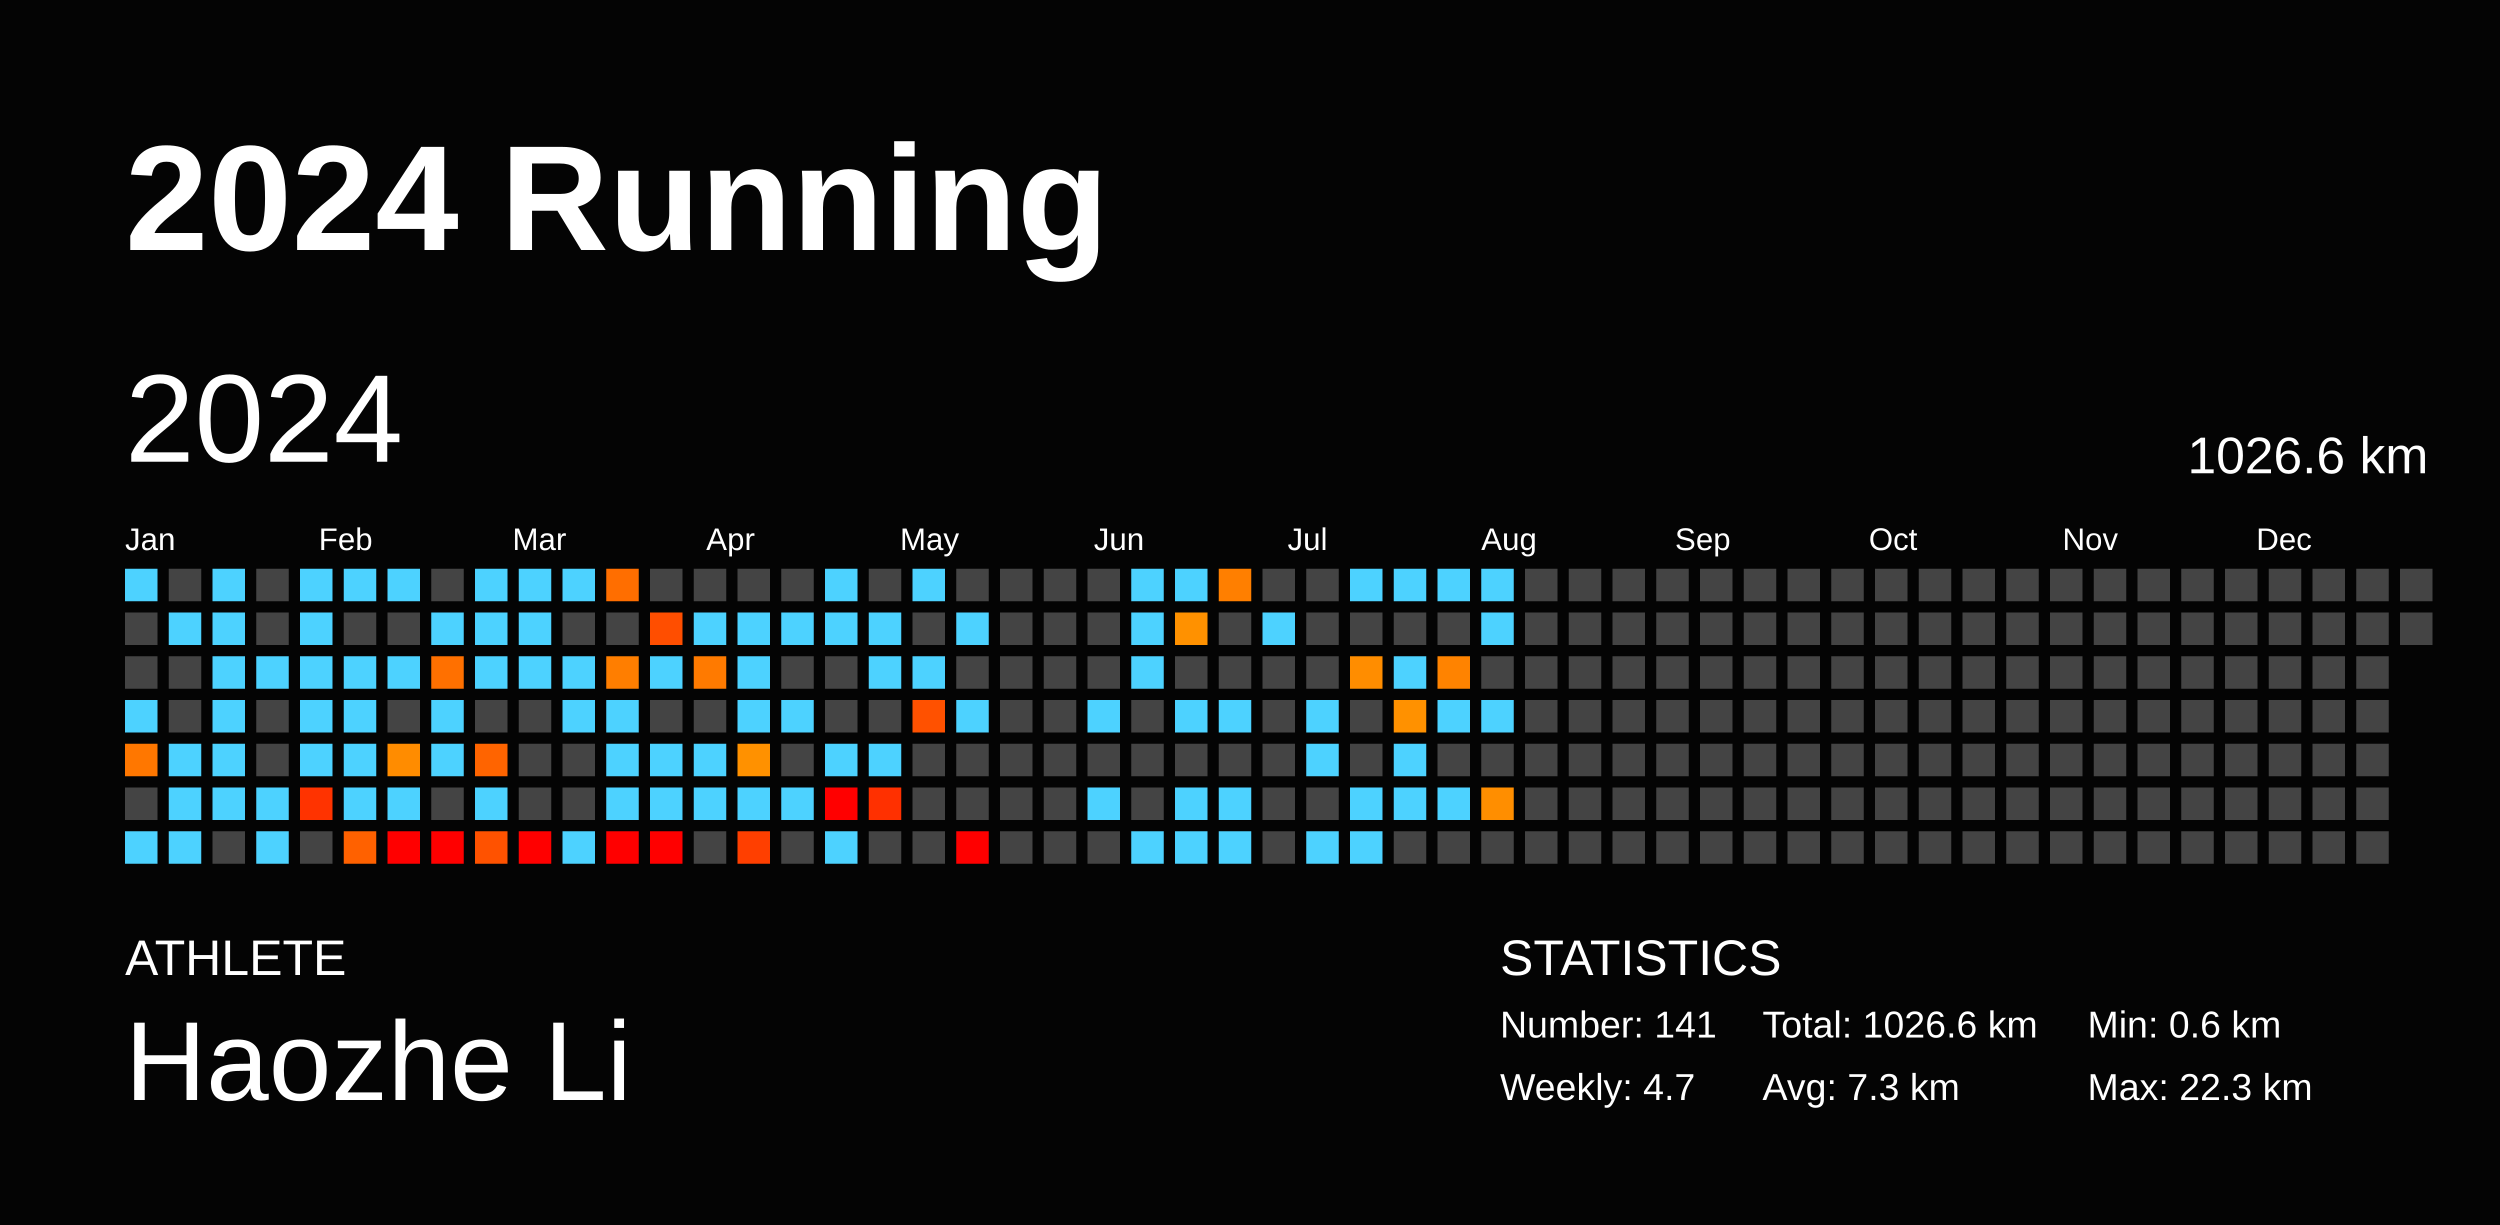
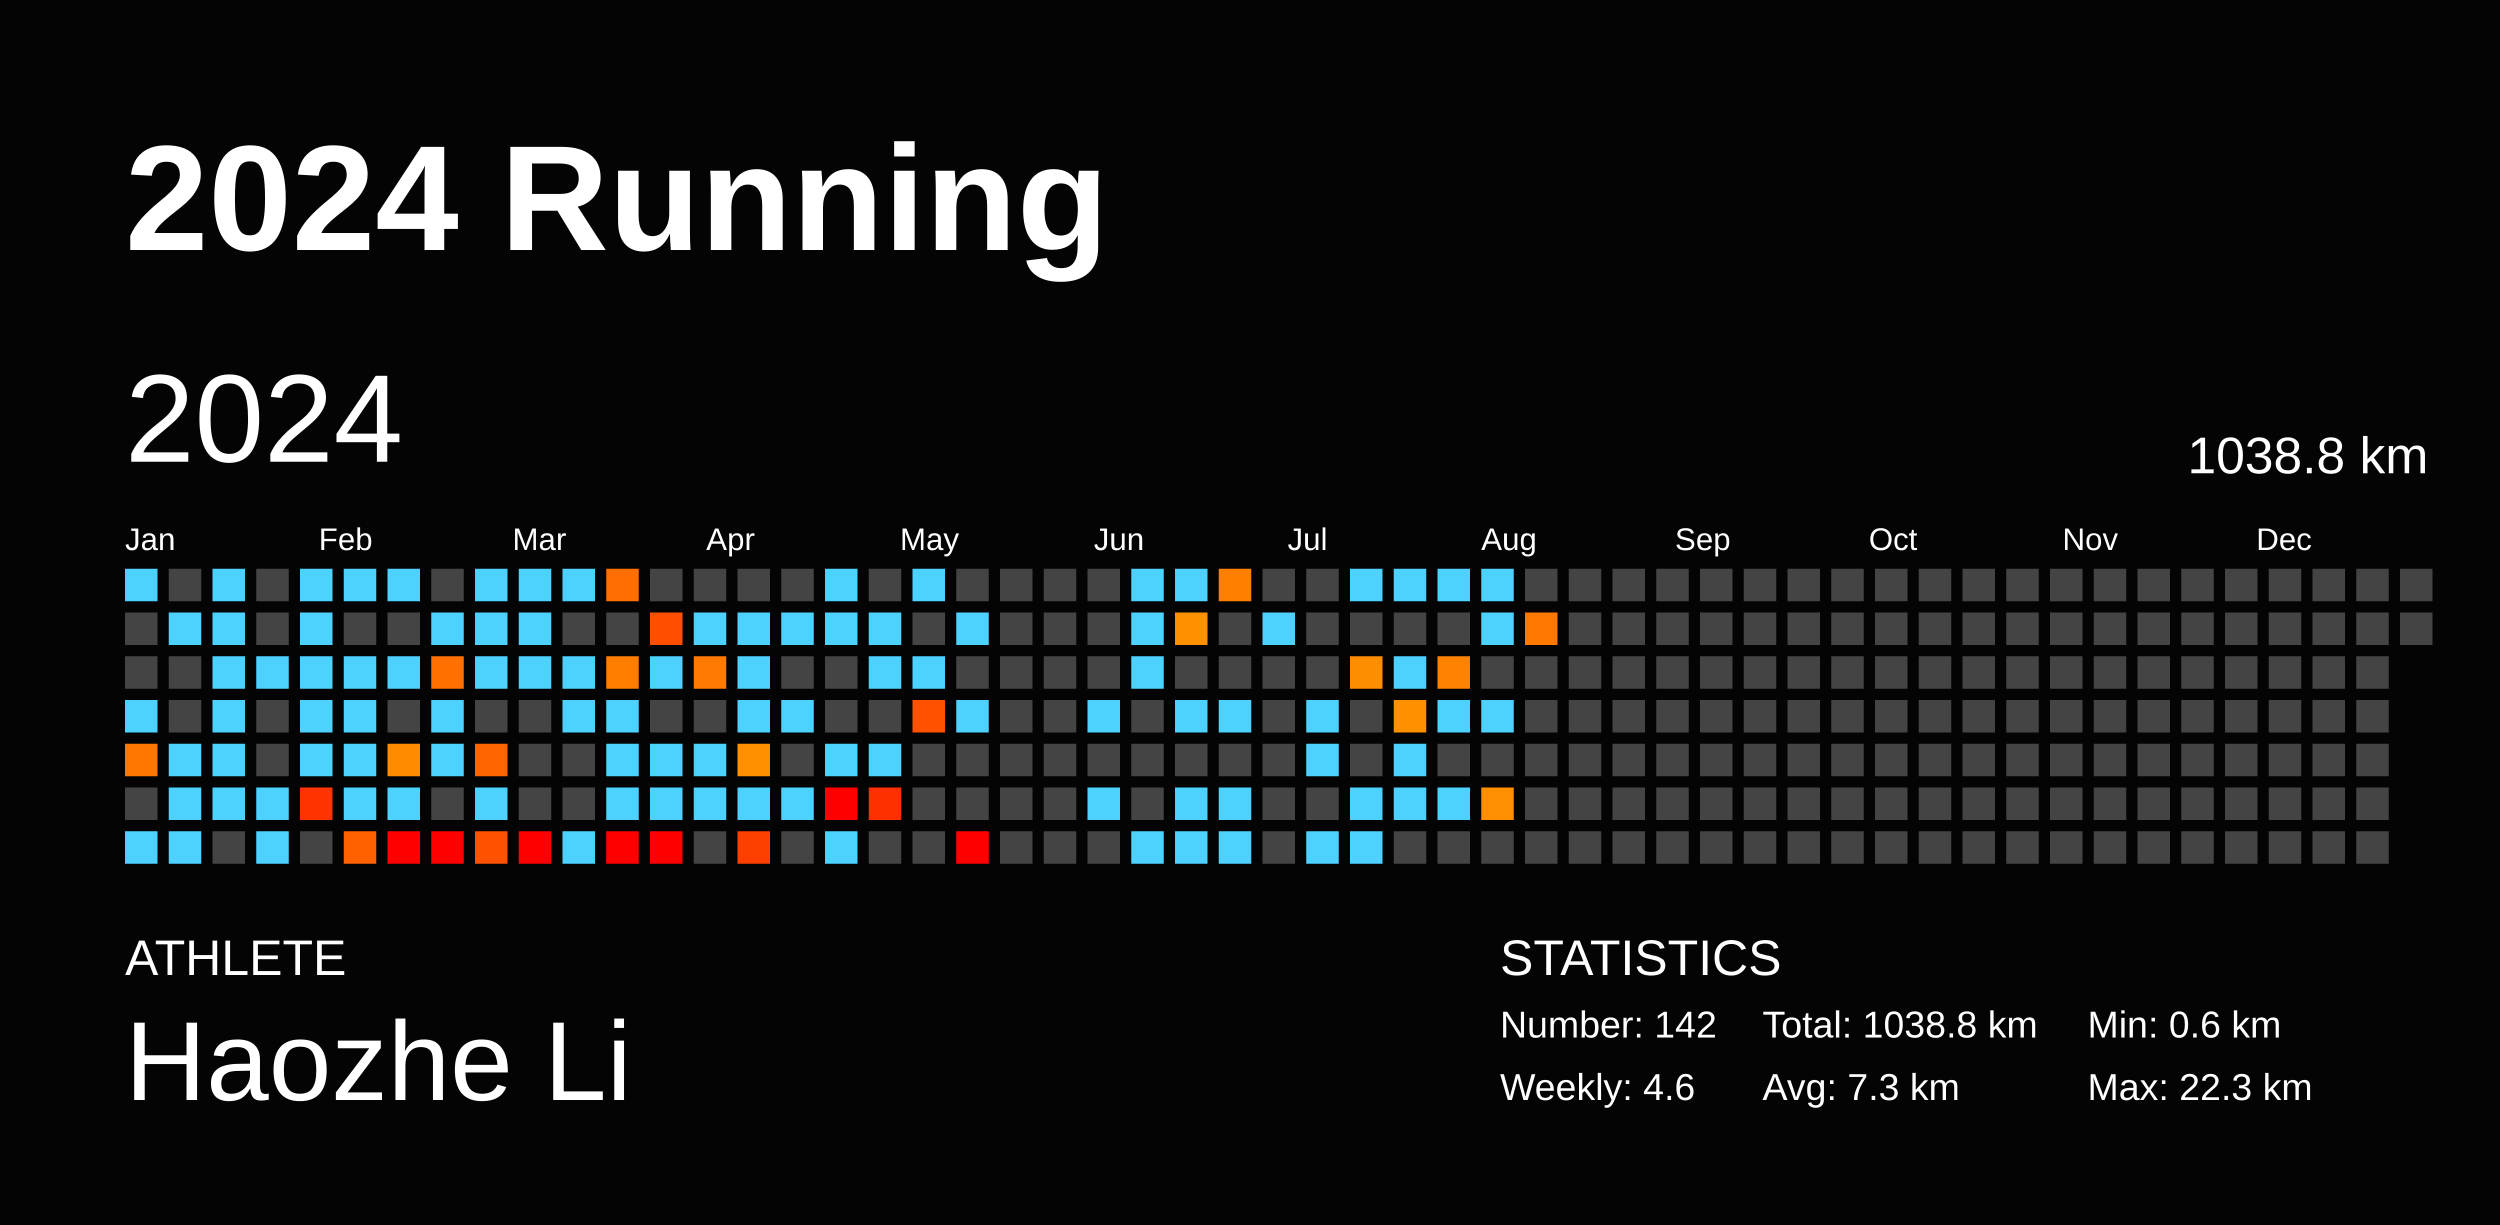
<svg xmlns="http://www.w3.org/2000/svg" baseProfile="full" height="98mm" version="1.1" viewBox="0,0,200,98" width="200mm">
  <defs />
  <rect fill="#040404" height="98" width="200" x="0" y="0" />
  <text fill="#FFFFFF" style="font-size:12px; font-family:Arial; font-weight:bold;" x="10" y="20">2024 Running</text>
  <text fill="#FFFFFF" style="font-size:4px; font-family:Arial" x="10" y="78">ATHLETE</text>
  <text fill="#FFFFFF" style="font-size:9px; font-family:Arial" x="10" y="88">Haozhe Li</text>
  <text fill="#FFFFFF" style="font-size:4px; font-family:Arial" x="120" y="78">STATISTICS</text>
-   <text fill="#FFFFFF" style="font-size:3px; font-family:Arial" x="120" y="83">Number: 141</text>
-   <text fill="#FFFFFF" style="font-size:3px; font-family:Arial" x="120" y="88">Weekly: 4.7</text>
-   <text fill="#FFFFFF" style="font-size:3px; font-family:Arial" x="141" y="83">Total: 1026.6 km</text>
+   <text fill="#FFFFFF" style="font-size:3px; font-family:Arial" x="120" y="83">Number: 142</text>
+   <text fill="#FFFFFF" style="font-size:3px; font-family:Arial" x="120" y="88">Weekly: 4.6</text>
+   <text fill="#FFFFFF" style="font-size:3px; font-family:Arial" x="141" y="83">Total: 1038.8 km</text>
  <text fill="#FFFFFF" style="font-size:3px; font-family:Arial" x="141" y="88">Avg: 7.3 km</text>
  <text fill="#FFFFFF" style="font-size:3px; font-family:Arial" x="167" y="83">Min: 0.6 km</text>
  <text fill="#FFFFFF" style="font-size:3px; font-family:Arial" x="167" y="88">Max: 22.3 km</text>
  <text dominant-baseline="hanging" fill="#FFFFFF" style="font-size:10.0px; font-family:Arial;" x="10" y="30">2024</text>
-   <text dominant-baseline="hanging" fill="#FFFFFF" style="font-size:4.125px; font-family:Arial;" x="175" y="35">1026.6 km</text>
+   <text dominant-baseline="hanging" fill="#FFFFFF" style="font-size:4.125px; font-family:Arial;" x="175" y="35">1038.8 km</text>
  <text fill="#FFFFFF" style="font-size:2.5px; font-family:Arial" x="10.0" y="44">Jan</text>
  <text fill="#FFFFFF" style="font-size:2.5px; font-family:Arial" x="25.5" y="44">Feb</text>
  <text fill="#FFFFFF" style="font-size:2.5px; font-family:Arial" x="41.0" y="44">Mar</text>
  <text fill="#FFFFFF" style="font-size:2.5px; font-family:Arial" x="56.5" y="44">Apr</text>
  <text fill="#FFFFFF" style="font-size:2.5px; font-family:Arial" x="72.0" y="44">May</text>
  <text fill="#FFFFFF" style="font-size:2.5px; font-family:Arial" x="87.5" y="44">Jun</text>
  <text fill="#FFFFFF" style="font-size:2.5px; font-family:Arial" x="103.0" y="44">Jul</text>
  <text fill="#FFFFFF" style="font-size:2.5px; font-family:Arial" x="118.5" y="44">Aug</text>
  <text fill="#FFFFFF" style="font-size:2.5px; font-family:Arial" x="134.0" y="44">Sep</text>
  <text fill="#FFFFFF" style="font-size:2.5px; font-family:Arial" x="149.5" y="44">Oct</text>
  <text fill="#FFFFFF" style="font-size:2.5px; font-family:Arial" x="165.0" y="44">Nov</text>
  <text fill="#FFFFFF" style="font-size:2.5px; font-family:Arial" x="180.5" y="44">Dec</text>
  <rect fill="#4dd2ff" height="2.6" width="2.6" x="10.0" y="45.5" />
  <rect fill="#444444" height="2.6" width="2.6" x="10.0" y="49.0" />
  <rect fill="#444444" height="2.6" width="2.6" x="10.0" y="52.5" />
  <rect fill="#4dd2ff" height="2.6" width="2.6" x="10.0" y="56.0" />
  <rect fill="#ff7700" height="2.6" width="2.6" x="10.0" y="59.5" />
  <rect fill="#444444" height="2.6" width="2.6" x="10.0" y="63.0" />
  <rect fill="#4dd2ff" height="2.6" width="2.6" x="10.0" y="66.5" />
  <rect fill="#444444" height="2.6" width="2.6" x="13.5" y="45.5" />
  <rect fill="#4dd2ff" height="2.6" width="2.6" x="13.5" y="49.0" />
  <rect fill="#444444" height="2.6" width="2.6" x="13.5" y="52.5" />
  <rect fill="#444444" height="2.6" width="2.6" x="13.5" y="56.0" />
  <rect fill="#4dd2ff" height="2.6" width="2.6" x="13.5" y="59.5" />
  <rect fill="#4dd2ff" height="2.6" width="2.6" x="13.5" y="63.0" />
  <rect fill="#4dd2ff" height="2.6" width="2.6" x="13.5" y="66.5" />
  <rect fill="#4dd2ff" height="2.6" width="2.6" x="17.0" y="45.5" />
  <rect fill="#4dd2ff" height="2.6" width="2.6" x="17.0" y="49.0" />
  <rect fill="#4dd2ff" height="2.6" width="2.6" x="17.0" y="52.5" />
  <rect fill="#4dd2ff" height="2.6" width="2.6" x="17.0" y="56.0" />
  <rect fill="#4dd2ff" height="2.6" width="2.6" x="17.0" y="59.5" />
  <rect fill="#4dd2ff" height="2.6" width="2.6" x="17.0" y="63.0" />
  <rect fill="#444444" height="2.6" width="2.6" x="17.0" y="66.5" />
  <rect fill="#444444" height="2.6" width="2.6" x="20.5" y="45.5" />
  <rect fill="#444444" height="2.6" width="2.6" x="20.5" y="49.0" />
  <rect fill="#4dd2ff" height="2.6" width="2.6" x="20.5" y="52.5" />
  <rect fill="#444444" height="2.6" width="2.6" x="20.5" y="56.0" />
  <rect fill="#444444" height="2.6" width="2.6" x="20.5" y="59.5" />
  <rect fill="#4dd2ff" height="2.6" width="2.6" x="20.5" y="63.0" />
  <rect fill="#4dd2ff" height="2.6" width="2.6" x="20.5" y="66.5" />
  <rect fill="#4dd2ff" height="2.6" width="2.6" x="24.0" y="45.5" />
  <rect fill="#4dd2ff" height="2.6" width="2.6" x="24.0" y="49.0" />
  <rect fill="#4dd2ff" height="2.6" width="2.6" x="24.0" y="52.5" />
  <rect fill="#4dd2ff" height="2.6" width="2.6" x="24.0" y="56.0" />
  <rect fill="#4dd2ff" height="2.6" width="2.6" x="24.0" y="59.5" />
  <rect fill="#ff3300" height="2.6" width="2.6" x="24.0" y="63.0" />
  <rect fill="#444444" height="2.6" width="2.6" x="24.0" y="66.5" />
  <rect fill="#4dd2ff" height="2.6" width="2.6" x="27.5" y="45.5" />
  <rect fill="#444444" height="2.6" width="2.6" x="27.5" y="49.0" />
  <rect fill="#4dd2ff" height="2.6" width="2.6" x="27.5" y="52.5" />
  <rect fill="#4dd2ff" height="2.6" width="2.6" x="27.5" y="56.0" />
  <rect fill="#4dd2ff" height="2.6" width="2.6" x="27.5" y="59.5" />
  <rect fill="#4dd2ff" height="2.6" width="2.6" x="27.5" y="63.0" />
  <rect fill="#ff6100" height="2.6" width="2.6" x="27.5" y="66.5" />
  <rect fill="#4dd2ff" height="2.6" width="2.6" x="31.0" y="45.5" />
  <rect fill="#444444" height="2.6" width="2.6" x="31.0" y="49.0" />
  <rect fill="#4dd2ff" height="2.6" width="2.6" x="31.0" y="52.5" />
  <rect fill="#444444" height="2.6" width="2.6" x="31.0" y="56.0" />
  <rect fill="#ff8c00" height="2.6" width="2.6" x="31.0" y="59.5" />
  <rect fill="#4dd2ff" height="2.6" width="2.6" x="31.0" y="63.0" />
  <rect fill="red" height="2.6" width="2.6" x="31.0" y="66.5" />
  <rect fill="#444444" height="2.6" width="2.6" x="34.5" y="45.5" />
  <rect fill="#4dd2ff" height="2.6" width="2.6" x="34.5" y="49.0" />
  <rect fill="#ff7000" height="2.6" width="2.6" x="34.5" y="52.5" />
  <rect fill="#4dd2ff" height="2.6" width="2.6" x="34.5" y="56.0" />
  <rect fill="#4dd2ff" height="2.6" width="2.6" x="34.5" y="59.5" />
  <rect fill="#444444" height="2.6" width="2.6" x="34.5" y="63.0" />
  <rect fill="red" height="2.6" width="2.6" x="34.5" y="66.5" />
  <rect fill="#4dd2ff" height="2.6" width="2.6" x="38.0" y="45.5" />
  <rect fill="#4dd2ff" height="2.6" width="2.6" x="38.0" y="49.0" />
  <rect fill="#4dd2ff" height="2.6" width="2.6" x="38.0" y="52.5" />
  <rect fill="#444444" height="2.6" width="2.6" x="38.0" y="56.0" />
  <rect fill="#ff6400" height="2.6" width="2.6" x="38.0" y="59.5" />
  <rect fill="#4dd2ff" height="2.6" width="2.6" x="38.0" y="63.0" />
  <rect fill="#ff5200" height="2.6" width="2.6" x="38.0" y="66.5" />
  <rect fill="#4dd2ff" height="2.6" width="2.6" x="41.5" y="45.5" />
  <rect fill="#4dd2ff" height="2.6" width="2.6" x="41.5" y="49.0" />
  <rect fill="#4dd2ff" height="2.6" width="2.6" x="41.5" y="52.5" />
  <rect fill="#444444" height="2.6" width="2.6" x="41.5" y="56.0" />
  <rect fill="#444444" height="2.6" width="2.6" x="41.5" y="59.5" />
  <rect fill="#444444" height="2.6" width="2.6" x="41.5" y="63.0" />
  <rect fill="red" height="2.6" width="2.6" x="41.5" y="66.5" />
  <rect fill="#4dd2ff" height="2.6" width="2.6" x="45.0" y="45.5" />
  <rect fill="#444444" height="2.6" width="2.6" x="45.0" y="49.0" />
  <rect fill="#4dd2ff" height="2.6" width="2.6" x="45.0" y="52.5" />
  <rect fill="#4dd2ff" height="2.6" width="2.6" x="45.0" y="56.0" />
  <rect fill="#444444" height="2.6" width="2.6" x="45.0" y="59.5" />
  <rect fill="#444444" height="2.6" width="2.6" x="45.0" y="63.0" />
  <rect fill="#4dd2ff" height="2.6" width="2.6" x="45.0" y="66.5" />
  <rect fill="#ff6e00" height="2.6" width="2.6" x="48.5" y="45.5" />
  <rect fill="#444444" height="2.6" width="2.6" x="48.5" y="49.0" />
  <rect fill="#ff7e00" height="2.6" width="2.6" x="48.5" y="52.5" />
  <rect fill="#4dd2ff" height="2.6" width="2.6" x="48.5" y="56.0" />
  <rect fill="#4dd2ff" height="2.6" width="2.6" x="48.5" y="59.5" />
  <rect fill="#4dd2ff" height="2.6" width="2.6" x="48.5" y="63.0" />
  <rect fill="red" height="2.6" width="2.6" x="48.5" y="66.5" />
  <rect fill="#444444" height="2.6" width="2.6" x="52.0" y="45.5" />
  <rect fill="#ff4e00" height="2.6" width="2.6" x="52.0" y="49.0" />
  <rect fill="#4dd2ff" height="2.6" width="2.6" x="52.0" y="52.5" />
  <rect fill="#444444" height="2.6" width="2.6" x="52.0" y="56.0" />
  <rect fill="#4dd2ff" height="2.6" width="2.6" x="52.0" y="59.5" />
  <rect fill="#4dd2ff" height="2.6" width="2.6" x="52.0" y="63.0" />
  <rect fill="red" height="2.6" width="2.6" x="52.0" y="66.5" />
  <rect fill="#444444" height="2.6" width="2.6" x="55.5" y="45.5" />
  <rect fill="#4dd2ff" height="2.6" width="2.6" x="55.5" y="49.0" />
  <rect fill="#ff7a00" height="2.6" width="2.6" x="55.5" y="52.5" />
  <rect fill="#444444" height="2.6" width="2.6" x="55.5" y="56.0" />
  <rect fill="#4dd2ff" height="2.6" width="2.6" x="55.5" y="59.5" />
  <rect fill="#4dd2ff" height="2.6" width="2.6" x="55.5" y="63.0" />
  <rect fill="#444444" height="2.6" width="2.6" x="55.5" y="66.5" />
  <rect fill="#444444" height="2.6" width="2.6" x="59.0" y="45.5" />
  <rect fill="#4dd2ff" height="2.6" width="2.6" x="59.0" y="49.0" />
  <rect fill="#4dd2ff" height="2.6" width="2.6" x="59.0" y="52.5" />
  <rect fill="#4dd2ff" height="2.6" width="2.6" x="59.0" y="56.0" />
  <rect fill="#ff9100" height="2.6" width="2.6" x="59.0" y="59.5" />
  <rect fill="#4dd2ff" height="2.6" width="2.6" x="59.0" y="63.0" />
  <rect fill="#ff3f00" height="2.6" width="2.6" x="59.0" y="66.5" />
  <rect fill="#444444" height="2.6" width="2.6" x="62.5" y="45.5" />
  <rect fill="#4dd2ff" height="2.6" width="2.6" x="62.5" y="49.0" />
  <rect fill="#444444" height="2.6" width="2.6" x="62.5" y="52.5" />
  <rect fill="#4dd2ff" height="2.6" width="2.6" x="62.5" y="56.0" />
  <rect fill="#444444" height="2.6" width="2.6" x="62.5" y="59.5" />
  <rect fill="#4dd2ff" height="2.6" width="2.6" x="62.5" y="63.0" />
  <rect fill="#444444" height="2.6" width="2.6" x="62.5" y="66.5" />
  <rect fill="#4dd2ff" height="2.6" width="2.6" x="66.0" y="45.5" />
  <rect fill="#4dd2ff" height="2.6" width="2.6" x="66.0" y="49.0" />
  <rect fill="#444444" height="2.6" width="2.6" x="66.0" y="52.5" />
  <rect fill="#444444" height="2.6" width="2.6" x="66.0" y="56.0" />
  <rect fill="#4dd2ff" height="2.6" width="2.6" x="66.0" y="59.5" />
  <rect fill="red" height="2.6" width="2.6" x="66.0" y="63.0" />
  <rect fill="#4dd2ff" height="2.6" width="2.6" x="66.0" y="66.5" />
  <rect fill="#444444" height="2.6" width="2.6" x="69.5" y="45.5" />
  <rect fill="#4dd2ff" height="2.6" width="2.6" x="69.5" y="49.0" />
  <rect fill="#4dd2ff" height="2.6" width="2.6" x="69.5" y="52.5" />
  <rect fill="#444444" height="2.6" width="2.6" x="69.5" y="56.0" />
  <rect fill="#4dd2ff" height="2.6" width="2.6" x="69.5" y="59.5" />
  <rect fill="#ff3000" height="2.6" width="2.6" x="69.5" y="63.0" />
  <rect fill="#444444" height="2.6" width="2.6" x="69.5" y="66.5" />
  <rect fill="#4dd2ff" height="2.6" width="2.6" x="73.0" y="45.5" />
  <rect fill="#444444" height="2.6" width="2.6" x="73.0" y="49.0" />
  <rect fill="#4dd2ff" height="2.6" width="2.6" x="73.0" y="52.5" />
  <rect fill="#ff5100" height="2.6" width="2.6" x="73.0" y="56.0" />
  <rect fill="#444444" height="2.6" width="2.6" x="73.0" y="59.5" />
  <rect fill="#444444" height="2.6" width="2.6" x="73.0" y="63.0" />
  <rect fill="#444444" height="2.6" width="2.6" x="73.0" y="66.5" />
  <rect fill="#444444" height="2.6" width="2.6" x="76.5" y="45.5" />
  <rect fill="#4dd2ff" height="2.6" width="2.6" x="76.5" y="49.0" />
  <rect fill="#444444" height="2.6" width="2.6" x="76.5" y="52.5" />
  <rect fill="#4dd2ff" height="2.6" width="2.6" x="76.5" y="56.0" />
  <rect fill="#444444" height="2.6" width="2.6" x="76.5" y="59.5" />
  <rect fill="#444444" height="2.6" width="2.6" x="76.5" y="63.0" />
  <rect fill="red" height="2.6" width="2.6" x="76.5" y="66.5" />
  <rect fill="#444444" height="2.6" width="2.6" x="80.0" y="45.5" />
  <rect fill="#444444" height="2.6" width="2.6" x="80.0" y="49.0" />
  <rect fill="#444444" height="2.6" width="2.6" x="80.0" y="52.5" />
  <rect fill="#444444" height="2.6" width="2.6" x="80.0" y="56.0" />
  <rect fill="#444444" height="2.6" width="2.6" x="80.0" y="59.5" />
  <rect fill="#444444" height="2.6" width="2.6" x="80.0" y="63.0" />
  <rect fill="#444444" height="2.6" width="2.6" x="80.0" y="66.5" />
  <rect fill="#444444" height="2.6" width="2.6" x="83.5" y="45.5" />
  <rect fill="#444444" height="2.6" width="2.6" x="83.5" y="49.0" />
  <rect fill="#444444" height="2.6" width="2.6" x="83.5" y="52.5" />
  <rect fill="#444444" height="2.6" width="2.6" x="83.5" y="56.0" />
  <rect fill="#444444" height="2.6" width="2.6" x="83.5" y="59.5" />
  <rect fill="#444444" height="2.6" width="2.6" x="83.5" y="63.0" />
  <rect fill="#444444" height="2.6" width="2.6" x="83.5" y="66.5" />
  <rect fill="#444444" height="2.6" width="2.6" x="87.0" y="45.5" />
  <rect fill="#444444" height="2.6" width="2.6" x="87.0" y="49.0" />
  <rect fill="#444444" height="2.6" width="2.6" x="87.0" y="52.5" />
  <rect fill="#4dd2ff" height="2.6" width="2.6" x="87.0" y="56.0" />
  <rect fill="#444444" height="2.6" width="2.6" x="87.0" y="59.5" />
  <rect fill="#4dd2ff" height="2.6" width="2.6" x="87.0" y="63.0" />
  <rect fill="#444444" height="2.6" width="2.6" x="87.0" y="66.5" />
  <rect fill="#4dd2ff" height="2.6" width="2.6" x="90.5" y="45.5" />
  <rect fill="#4dd2ff" height="2.6" width="2.6" x="90.5" y="49.0" />
  <rect fill="#4dd2ff" height="2.6" width="2.6" x="90.5" y="52.5" />
  <rect fill="#444444" height="2.6" width="2.6" x="90.5" y="56.0" />
  <rect fill="#444444" height="2.6" width="2.6" x="90.5" y="59.5" />
  <rect fill="#444444" height="2.6" width="2.6" x="90.5" y="63.0" />
  <rect fill="#4dd2ff" height="2.6" width="2.6" x="90.5" y="66.5" />
  <rect fill="#4dd2ff" height="2.6" width="2.6" x="94.0" y="45.5" />
  <rect fill="#ff9100" height="2.6" width="2.6" x="94.0" y="49.0" />
  <rect fill="#444444" height="2.6" width="2.6" x="94.0" y="52.5" />
  <rect fill="#4dd2ff" height="2.6" width="2.6" x="94.0" y="56.0" />
  <rect fill="#444444" height="2.6" width="2.6" x="94.0" y="59.5" />
  <rect fill="#4dd2ff" height="2.6" width="2.6" x="94.0" y="63.0" />
  <rect fill="#4dd2ff" height="2.6" width="2.6" x="94.0" y="66.5" />
  <rect fill="#ff7f00" height="2.6" width="2.6" x="97.5" y="45.5" />
  <rect fill="#444444" height="2.6" width="2.6" x="97.5" y="49.0" />
  <rect fill="#444444" height="2.6" width="2.6" x="97.5" y="52.5" />
  <rect fill="#4dd2ff" height="2.6" width="2.6" x="97.5" y="56.0" />
  <rect fill="#444444" height="2.6" width="2.6" x="97.5" y="59.5" />
  <rect fill="#4dd2ff" height="2.6" width="2.6" x="97.5" y="63.0" />
  <rect fill="#4dd2ff" height="2.6" width="2.6" x="97.5" y="66.5" />
  <rect fill="#444444" height="2.6" width="2.6" x="101.0" y="45.5" />
  <rect fill="#4dd2ff" height="2.6" width="2.6" x="101.0" y="49.0" />
  <rect fill="#444444" height="2.6" width="2.6" x="101.0" y="52.5" />
  <rect fill="#444444" height="2.6" width="2.6" x="101.0" y="56.0" />
  <rect fill="#444444" height="2.6" width="2.6" x="101.0" y="59.5" />
  <rect fill="#444444" height="2.6" width="2.6" x="101.0" y="63.0" />
  <rect fill="#444444" height="2.6" width="2.6" x="101.0" y="66.5" />
  <rect fill="#444444" height="2.6" width="2.6" x="104.5" y="45.5" />
  <rect fill="#444444" height="2.6" width="2.6" x="104.5" y="49.0" />
  <rect fill="#444444" height="2.6" width="2.6" x="104.5" y="52.5" />
  <rect fill="#4dd2ff" height="2.6" width="2.6" x="104.5" y="56.0" />
  <rect fill="#4dd2ff" height="2.6" width="2.6" x="104.5" y="59.5" />
  <rect fill="#444444" height="2.6" width="2.6" x="104.5" y="63.0" />
  <rect fill="#4dd2ff" height="2.6" width="2.6" x="104.5" y="66.5" />
  <rect fill="#4dd2ff" height="2.6" width="2.6" x="108.0" y="45.5" />
  <rect fill="#444444" height="2.6" width="2.6" x="108.0" y="49.0" />
  <rect fill="#ff8d00" height="2.6" width="2.6" x="108.0" y="52.5" />
  <rect fill="#444444" height="2.6" width="2.6" x="108.0" y="56.0" />
  <rect fill="#444444" height="2.6" width="2.6" x="108.0" y="59.5" />
  <rect fill="#4dd2ff" height="2.6" width="2.6" x="108.0" y="63.0" />
  <rect fill="#4dd2ff" height="2.6" width="2.6" x="108.0" y="66.5" />
  <rect fill="#4dd2ff" height="2.6" width="2.6" x="111.5" y="45.5" />
  <rect fill="#444444" height="2.6" width="2.6" x="111.5" y="49.0" />
  <rect fill="#4dd2ff" height="2.6" width="2.6" x="111.5" y="52.5" />
  <rect fill="#ff9100" height="2.6" width="2.6" x="111.5" y="56.0" />
  <rect fill="#4dd2ff" height="2.6" width="2.6" x="111.5" y="59.5" />
  <rect fill="#4dd2ff" height="2.6" width="2.6" x="111.5" y="63.0" />
  <rect fill="#444444" height="2.6" width="2.6" x="111.5" y="66.5" />
  <rect fill="#4dd2ff" height="2.6" width="2.6" x="115.0" y="45.5" />
  <rect fill="#444444" height="2.6" width="2.6" x="115.0" y="49.0" />
  <rect fill="#ff8300" height="2.6" width="2.6" x="115.0" y="52.5" />
  <rect fill="#4dd2ff" height="2.6" width="2.6" x="115.0" y="56.0" />
  <rect fill="#444444" height="2.6" width="2.6" x="115.0" y="59.5" />
  <rect fill="#4dd2ff" height="2.6" width="2.6" x="115.0" y="63.0" />
  <rect fill="#444444" height="2.6" width="2.6" x="115.0" y="66.5" />
  <rect fill="#4dd2ff" height="2.6" width="2.6" x="118.5" y="45.5" />
  <rect fill="#4dd2ff" height="2.6" width="2.6" x="118.5" y="49.0" />
  <rect fill="#444444" height="2.6" width="2.6" x="118.5" y="52.5" />
  <rect fill="#4dd2ff" height="2.6" width="2.6" x="118.5" y="56.0" />
  <rect fill="#444444" height="2.6" width="2.6" x="118.5" y="59.5" />
  <rect fill="#ff8e00" height="2.6" width="2.6" x="118.5" y="63.0" />
  <rect fill="#444444" height="2.6" width="2.6" x="118.5" y="66.5" />
  <rect fill="#444444" height="2.6" width="2.6" x="122.0" y="45.5" />
-   <rect fill="#444444" height="2.6" width="2.6" x="122.0" y="49.0" />
+   <rect fill="#ff7800" height="2.6" width="2.6" x="122.0" y="49.0" />
  <rect fill="#444444" height="2.6" width="2.6" x="122.0" y="52.5" />
  <rect fill="#444444" height="2.6" width="2.6" x="122.0" y="56.0" />
  <rect fill="#444444" height="2.6" width="2.6" x="122.0" y="59.5" />
  <rect fill="#444444" height="2.6" width="2.6" x="122.0" y="63.0" />
  <rect fill="#444444" height="2.6" width="2.6" x="122.0" y="66.5" />
  <rect fill="#444444" height="2.6" width="2.6" x="125.5" y="45.5" />
  <rect fill="#444444" height="2.6" width="2.6" x="125.5" y="49.0" />
  <rect fill="#444444" height="2.6" width="2.6" x="125.5" y="52.5" />
  <rect fill="#444444" height="2.6" width="2.6" x="125.5" y="56.0" />
  <rect fill="#444444" height="2.6" width="2.6" x="125.5" y="59.5" />
  <rect fill="#444444" height="2.6" width="2.6" x="125.5" y="63.0" />
  <rect fill="#444444" height="2.6" width="2.6" x="125.5" y="66.5" />
  <rect fill="#444444" height="2.6" width="2.6" x="129.0" y="45.5" />
  <rect fill="#444444" height="2.6" width="2.6" x="129.0" y="49.0" />
  <rect fill="#444444" height="2.6" width="2.6" x="129.0" y="52.5" />
  <rect fill="#444444" height="2.6" width="2.6" x="129.0" y="56.0" />
  <rect fill="#444444" height="2.6" width="2.6" x="129.0" y="59.5" />
  <rect fill="#444444" height="2.6" width="2.6" x="129.0" y="63.0" />
  <rect fill="#444444" height="2.6" width="2.6" x="129.0" y="66.5" />
  <rect fill="#444444" height="2.6" width="2.6" x="132.5" y="45.5" />
  <rect fill="#444444" height="2.6" width="2.6" x="132.5" y="49.0" />
  <rect fill="#444444" height="2.6" width="2.6" x="132.5" y="52.5" />
  <rect fill="#444444" height="2.6" width="2.6" x="132.5" y="56.0" />
  <rect fill="#444444" height="2.6" width="2.6" x="132.5" y="59.5" />
  <rect fill="#444444" height="2.6" width="2.6" x="132.5" y="63.0" />
  <rect fill="#444444" height="2.6" width="2.6" x="132.5" y="66.5" />
  <rect fill="#444444" height="2.6" width="2.6" x="136.0" y="45.5" />
  <rect fill="#444444" height="2.6" width="2.6" x="136.0" y="49.0" />
  <rect fill="#444444" height="2.6" width="2.6" x="136.0" y="52.5" />
  <rect fill="#444444" height="2.6" width="2.6" x="136.0" y="56.0" />
  <rect fill="#444444" height="2.6" width="2.6" x="136.0" y="59.5" />
  <rect fill="#444444" height="2.6" width="2.6" x="136.0" y="63.0" />
  <rect fill="#444444" height="2.6" width="2.6" x="136.0" y="66.5" />
  <rect fill="#444444" height="2.6" width="2.6" x="139.5" y="45.5" />
  <rect fill="#444444" height="2.6" width="2.6" x="139.5" y="49.0" />
  <rect fill="#444444" height="2.6" width="2.6" x="139.5" y="52.5" />
  <rect fill="#444444" height="2.6" width="2.6" x="139.5" y="56.0" />
  <rect fill="#444444" height="2.6" width="2.6" x="139.5" y="59.5" />
  <rect fill="#444444" height="2.6" width="2.6" x="139.5" y="63.0" />
  <rect fill="#444444" height="2.6" width="2.6" x="139.5" y="66.5" />
  <rect fill="#444444" height="2.6" width="2.6" x="143.0" y="45.5" />
  <rect fill="#444444" height="2.6" width="2.6" x="143.0" y="49.0" />
  <rect fill="#444444" height="2.6" width="2.6" x="143.0" y="52.5" />
  <rect fill="#444444" height="2.6" width="2.6" x="143.0" y="56.0" />
  <rect fill="#444444" height="2.6" width="2.6" x="143.0" y="59.5" />
  <rect fill="#444444" height="2.6" width="2.6" x="143.0" y="63.0" />
  <rect fill="#444444" height="2.6" width="2.6" x="143.0" y="66.5" />
  <rect fill="#444444" height="2.6" width="2.6" x="146.5" y="45.5" />
  <rect fill="#444444" height="2.6" width="2.6" x="146.5" y="49.0" />
  <rect fill="#444444" height="2.6" width="2.6" x="146.5" y="52.5" />
  <rect fill="#444444" height="2.6" width="2.6" x="146.5" y="56.0" />
  <rect fill="#444444" height="2.6" width="2.6" x="146.5" y="59.5" />
  <rect fill="#444444" height="2.6" width="2.6" x="146.5" y="63.0" />
  <rect fill="#444444" height="2.6" width="2.6" x="146.5" y="66.5" />
  <rect fill="#444444" height="2.6" width="2.6" x="150.0" y="45.5" />
  <rect fill="#444444" height="2.6" width="2.6" x="150.0" y="49.0" />
  <rect fill="#444444" height="2.6" width="2.6" x="150.0" y="52.5" />
  <rect fill="#444444" height="2.6" width="2.6" x="150.0" y="56.0" />
  <rect fill="#444444" height="2.6" width="2.6" x="150.0" y="59.5" />
  <rect fill="#444444" height="2.6" width="2.6" x="150.0" y="63.0" />
  <rect fill="#444444" height="2.6" width="2.6" x="150.0" y="66.5" />
  <rect fill="#444444" height="2.6" width="2.6" x="153.5" y="45.5" />
  <rect fill="#444444" height="2.6" width="2.6" x="153.5" y="49.0" />
  <rect fill="#444444" height="2.6" width="2.6" x="153.5" y="52.5" />
  <rect fill="#444444" height="2.6" width="2.6" x="153.5" y="56.0" />
  <rect fill="#444444" height="2.6" width="2.6" x="153.5" y="59.5" />
  <rect fill="#444444" height="2.6" width="2.6" x="153.5" y="63.0" />
  <rect fill="#444444" height="2.6" width="2.6" x="153.5" y="66.5" />
  <rect fill="#444444" height="2.6" width="2.6" x="157.0" y="45.5" />
  <rect fill="#444444" height="2.6" width="2.6" x="157.0" y="49.0" />
  <rect fill="#444444" height="2.6" width="2.6" x="157.0" y="52.5" />
  <rect fill="#444444" height="2.6" width="2.6" x="157.0" y="56.0" />
  <rect fill="#444444" height="2.6" width="2.6" x="157.0" y="59.5" />
  <rect fill="#444444" height="2.6" width="2.6" x="157.0" y="63.0" />
  <rect fill="#444444" height="2.6" width="2.6" x="157.0" y="66.5" />
  <rect fill="#444444" height="2.6" width="2.6" x="160.5" y="45.5" />
  <rect fill="#444444" height="2.6" width="2.6" x="160.5" y="49.0" />
  <rect fill="#444444" height="2.6" width="2.6" x="160.5" y="52.5" />
  <rect fill="#444444" height="2.6" width="2.6" x="160.5" y="56.0" />
  <rect fill="#444444" height="2.6" width="2.6" x="160.5" y="59.5" />
  <rect fill="#444444" height="2.6" width="2.6" x="160.5" y="63.0" />
  <rect fill="#444444" height="2.6" width="2.6" x="160.5" y="66.5" />
  <rect fill="#444444" height="2.6" width="2.6" x="164.0" y="45.5" />
  <rect fill="#444444" height="2.6" width="2.6" x="164.0" y="49.0" />
  <rect fill="#444444" height="2.6" width="2.6" x="164.0" y="52.5" />
  <rect fill="#444444" height="2.6" width="2.6" x="164.0" y="56.0" />
  <rect fill="#444444" height="2.6" width="2.6" x="164.0" y="59.5" />
  <rect fill="#444444" height="2.6" width="2.6" x="164.0" y="63.0" />
  <rect fill="#444444" height="2.6" width="2.6" x="164.0" y="66.5" />
  <rect fill="#444444" height="2.6" width="2.6" x="167.5" y="45.5" />
  <rect fill="#444444" height="2.6" width="2.6" x="167.5" y="49.0" />
  <rect fill="#444444" height="2.6" width="2.6" x="167.5" y="52.5" />
  <rect fill="#444444" height="2.6" width="2.6" x="167.5" y="56.0" />
  <rect fill="#444444" height="2.6" width="2.6" x="167.5" y="59.5" />
  <rect fill="#444444" height="2.6" width="2.6" x="167.5" y="63.0" />
  <rect fill="#444444" height="2.6" width="2.6" x="167.5" y="66.5" />
  <rect fill="#444444" height="2.6" width="2.6" x="171.0" y="45.5" />
  <rect fill="#444444" height="2.6" width="2.6" x="171.0" y="49.0" />
  <rect fill="#444444" height="2.6" width="2.6" x="171.0" y="52.5" />
  <rect fill="#444444" height="2.6" width="2.6" x="171.0" y="56.0" />
  <rect fill="#444444" height="2.6" width="2.6" x="171.0" y="59.5" />
  <rect fill="#444444" height="2.6" width="2.6" x="171.0" y="63.0" />
  <rect fill="#444444" height="2.6" width="2.6" x="171.0" y="66.5" />
  <rect fill="#444444" height="2.6" width="2.6" x="174.5" y="45.5" />
  <rect fill="#444444" height="2.6" width="2.6" x="174.5" y="49.0" />
  <rect fill="#444444" height="2.6" width="2.6" x="174.5" y="52.5" />
  <rect fill="#444444" height="2.6" width="2.6" x="174.5" y="56.0" />
  <rect fill="#444444" height="2.6" width="2.6" x="174.5" y="59.5" />
  <rect fill="#444444" height="2.6" width="2.6" x="174.5" y="63.0" />
  <rect fill="#444444" height="2.6" width="2.6" x="174.5" y="66.5" />
  <rect fill="#444444" height="2.6" width="2.6" x="178.0" y="45.5" />
  <rect fill="#444444" height="2.6" width="2.6" x="178.0" y="49.0" />
  <rect fill="#444444" height="2.6" width="2.6" x="178.0" y="52.5" />
  <rect fill="#444444" height="2.6" width="2.6" x="178.0" y="56.0" />
  <rect fill="#444444" height="2.6" width="2.6" x="178.0" y="59.5" />
  <rect fill="#444444" height="2.6" width="2.6" x="178.0" y="63.0" />
  <rect fill="#444444" height="2.6" width="2.6" x="178.0" y="66.5" />
  <rect fill="#444444" height="2.6" width="2.6" x="181.5" y="45.5" />
  <rect fill="#444444" height="2.6" width="2.6" x="181.5" y="49.0" />
  <rect fill="#444444" height="2.6" width="2.6" x="181.5" y="52.5" />
  <rect fill="#444444" height="2.6" width="2.6" x="181.5" y="56.0" />
  <rect fill="#444444" height="2.6" width="2.6" x="181.5" y="59.5" />
  <rect fill="#444444" height="2.6" width="2.6" x="181.5" y="63.0" />
  <rect fill="#444444" height="2.6" width="2.6" x="181.5" y="66.5" />
  <rect fill="#444444" height="2.6" width="2.6" x="185.0" y="45.5" />
  <rect fill="#444444" height="2.6" width="2.6" x="185.0" y="49.0" />
  <rect fill="#444444" height="2.6" width="2.6" x="185.0" y="52.5" />
  <rect fill="#444444" height="2.6" width="2.6" x="185.0" y="56.0" />
  <rect fill="#444444" height="2.6" width="2.6" x="185.0" y="59.5" />
  <rect fill="#444444" height="2.6" width="2.6" x="185.0" y="63.0" />
  <rect fill="#444444" height="2.6" width="2.6" x="185.0" y="66.5" />
  <rect fill="#444444" height="2.6" width="2.6" x="188.5" y="45.5" />
  <rect fill="#444444" height="2.6" width="2.6" x="188.5" y="49.0" />
  <rect fill="#444444" height="2.6" width="2.6" x="188.5" y="52.5" />
  <rect fill="#444444" height="2.6" width="2.6" x="188.5" y="56.0" />
  <rect fill="#444444" height="2.6" width="2.6" x="188.5" y="59.5" />
  <rect fill="#444444" height="2.6" width="2.6" x="188.5" y="63.0" />
  <rect fill="#444444" height="2.6" width="2.6" x="188.5" y="66.5" />
  <rect fill="#444444" height="2.6" width="2.6" x="192.0" y="45.5" />
  <rect fill="#444444" height="2.6" width="2.6" x="192.0" y="49.0" />
</svg>
